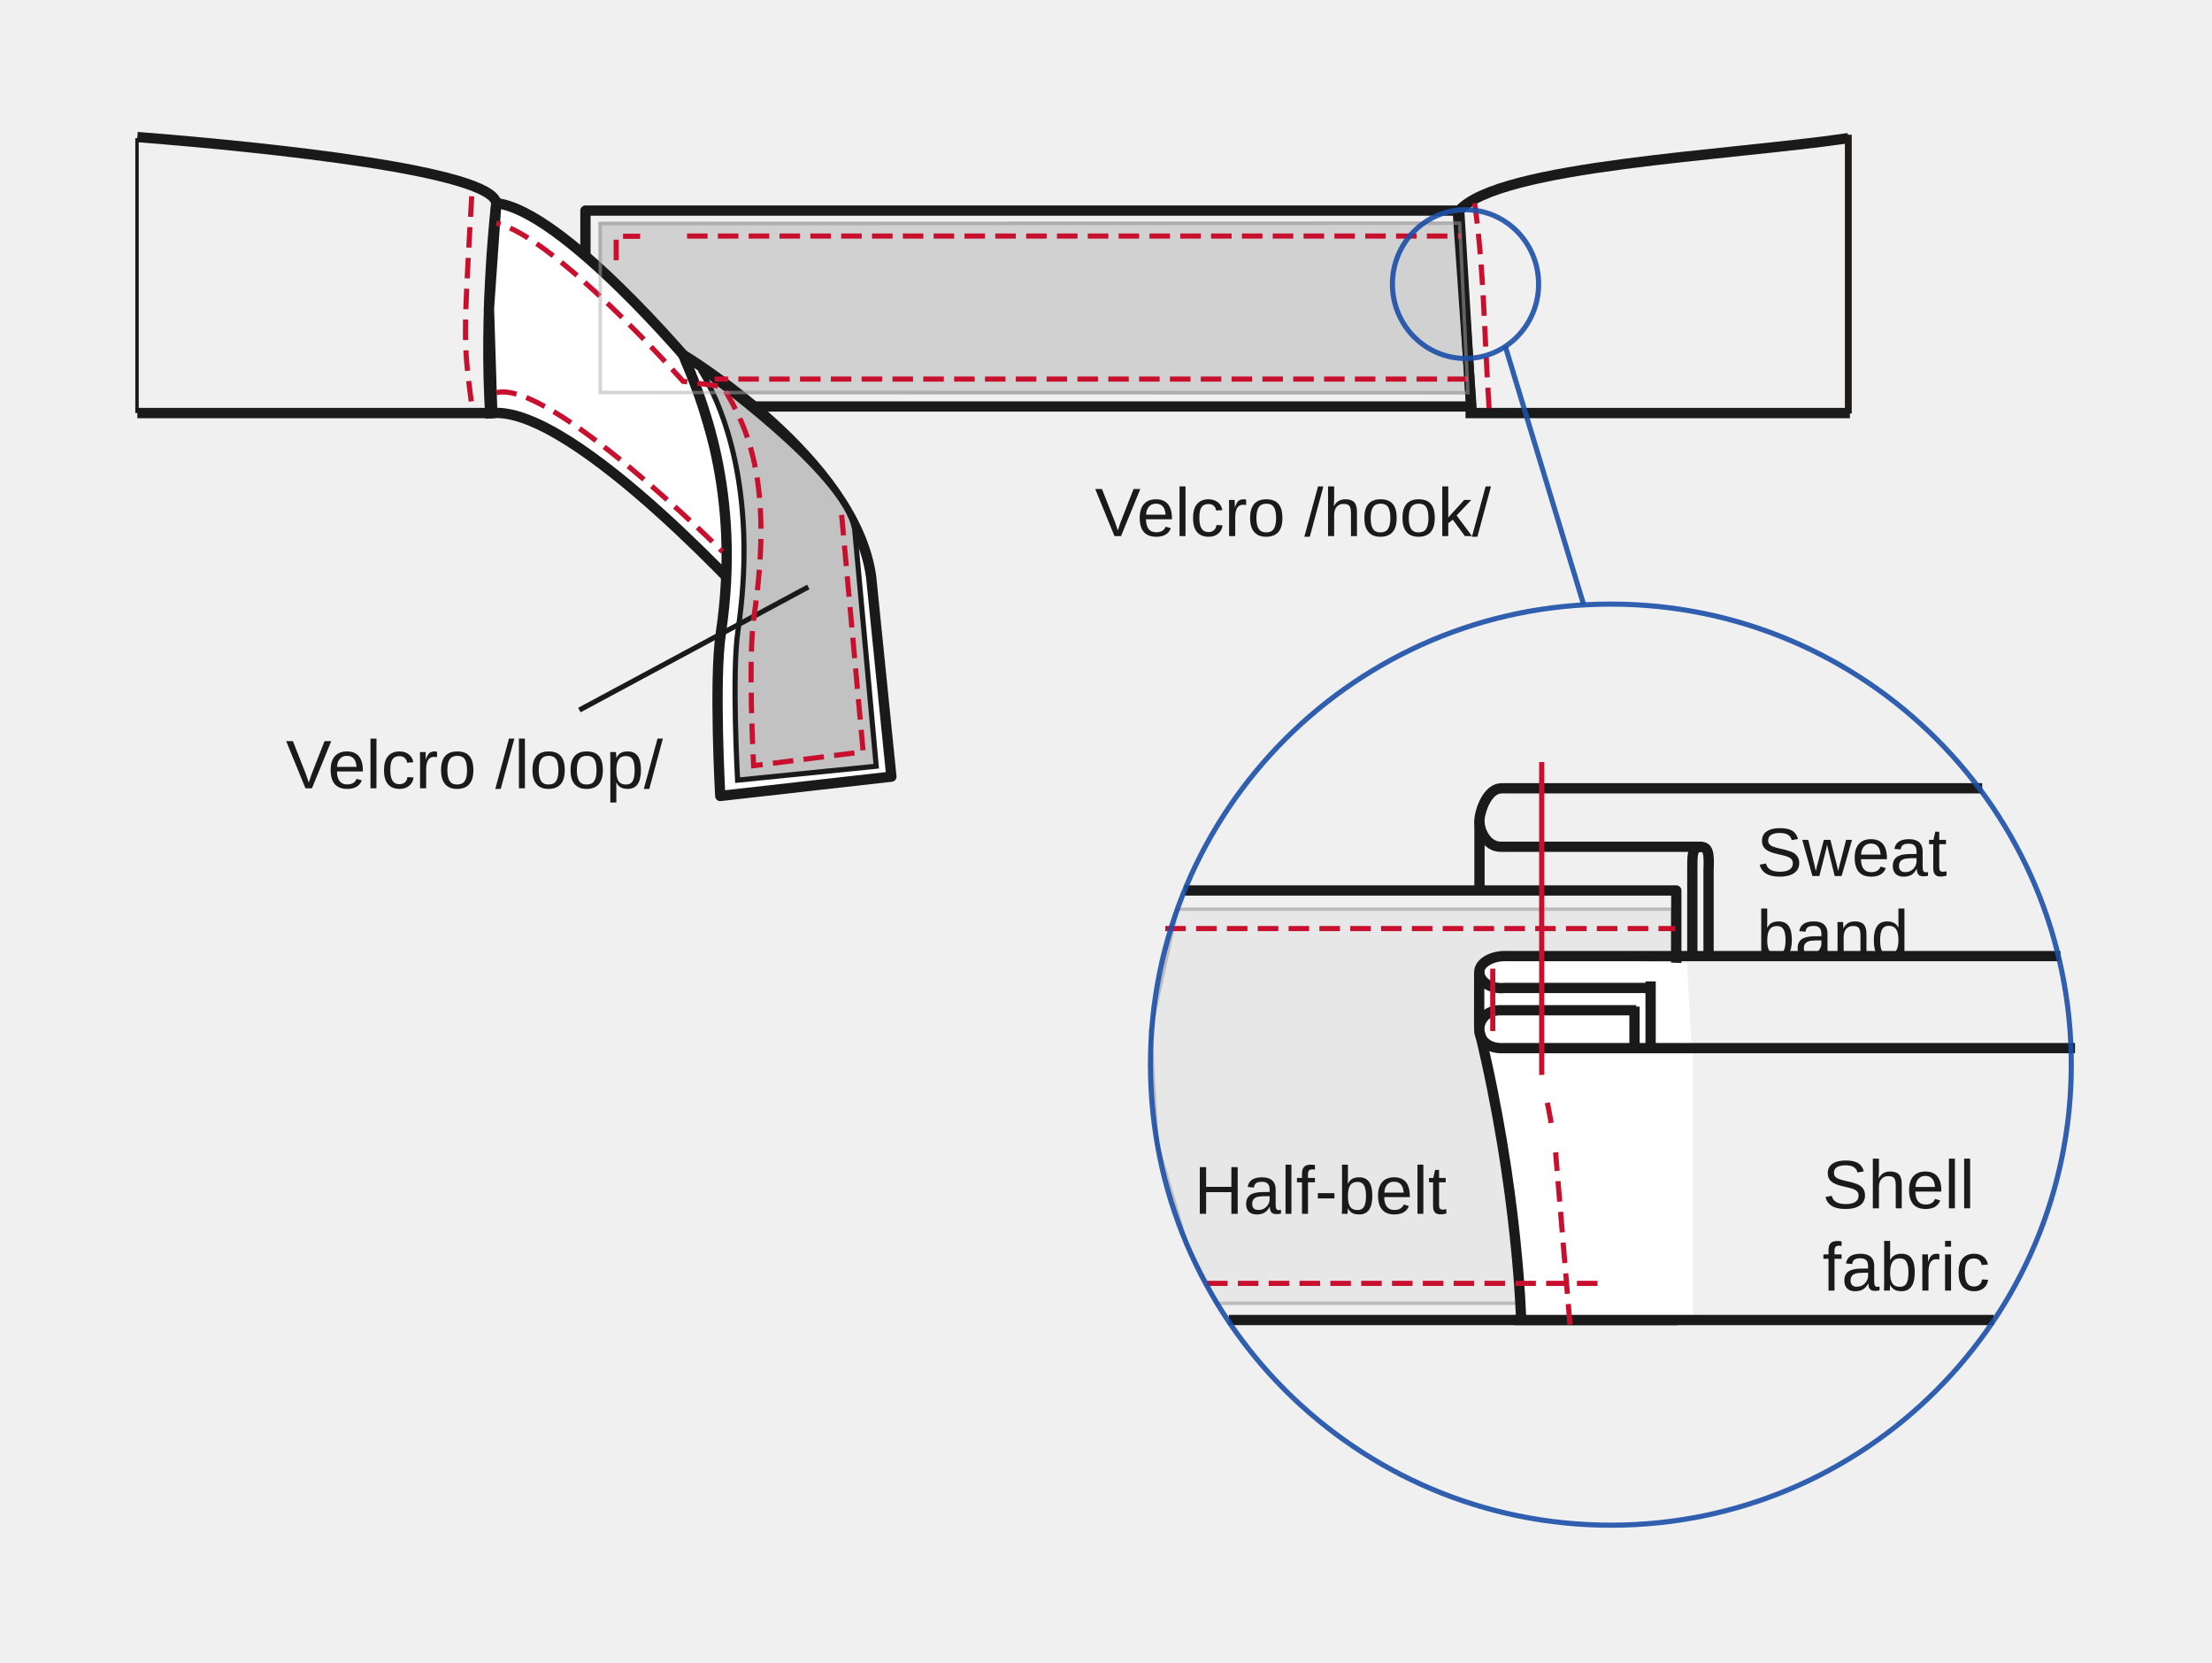
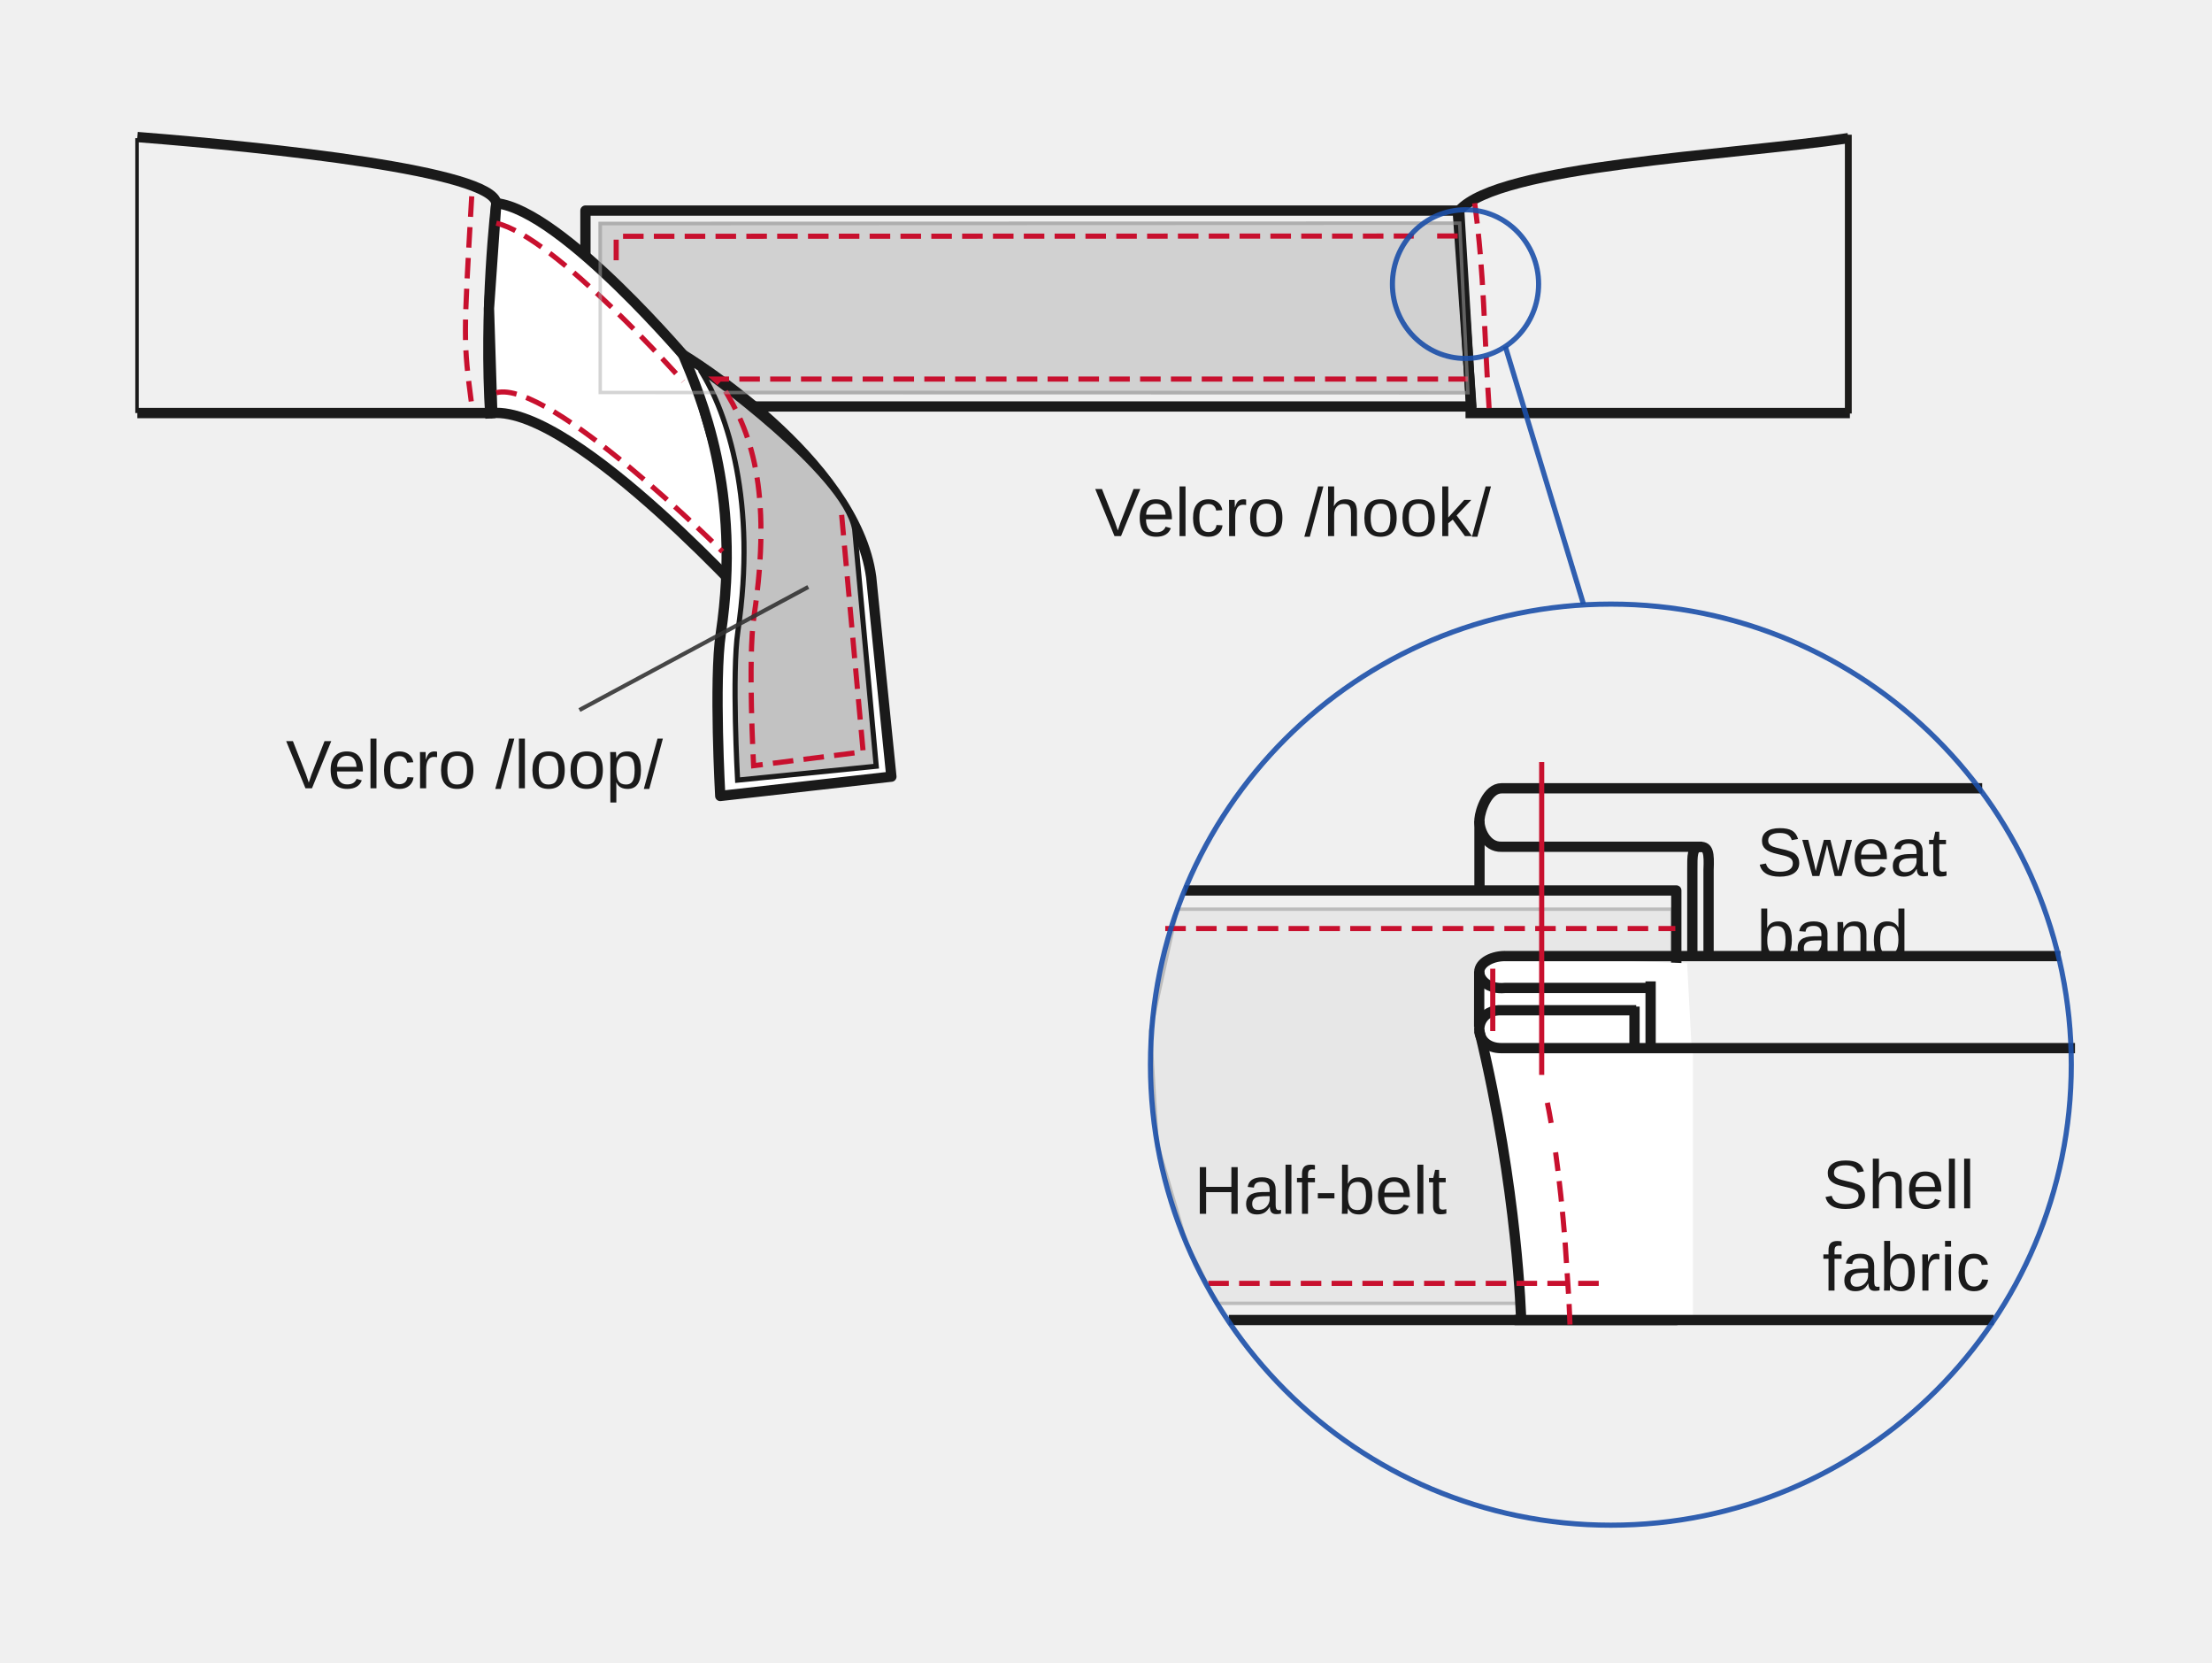
<svg xmlns="http://www.w3.org/2000/svg" viewBox="4.47 2.76 322.90 242.58">
  <g id="role-break_line" data-role="break_line">
    <path d="M 24.47 63.04 L 24.47 22.92" style="stroke:#1A1A1A;stroke-width:0.5;stroke-dasharray:none;fill:none;stroke-linecap:butt;opacity:1" data-role="break_line" data-elem-key="e4fd24e1a21c989f" data-group-key="break_line|#1a1a1a|none|0.8|false" />
  </g>
  <g id="role-fill_fabric_gray" data-role="fill_fabric_gray">
    <path d="M 92.09 60.04 L 218.75 60.07 L 217.55 35.33 L 92.09 35.38 L 92.09 60.04 Z" style="stroke:#888888;stroke-width:0.5;stroke-dasharray:none;fill:#BDBDBD;opacity:0.6" data-role="fill_fabric_gray" data-elem-key="a23ec159e5a93dfa" data-group-key="fill_fabric_gray|none|#a6a8ab|0.0|false" />
  </g>
  <g id="role-contour_outer" data-role="contour_outer">
    <path d="M 219.26 62.08 L 217.26 33.49 L 89.93 33.49 L 89.93 62.08 Z" style="stroke:#1A1A1A;stroke-width:1.5;stroke-dasharray:none;fill:none;stroke-linecap:butt;stroke-linejoin:round;opacity:1" data-role="contour_outer" data-elem-key="cc5adfbb5ea10774" data-group-key="contour_outer|#1a1a1a|none|1.5|false" />
  </g>
  <g id="role-stitch_edge" data-role="stitch_edge">
    <path d="M 94.42 54.24 L 94.42 50.74" style="stroke:#C8102E;stroke-width:0.75;stroke-dasharray:none;fill:none;stroke-linecap:butt;opacity:1" data-role="stitch_edge" data-elem-key="f9d306645ec9aed9" data-group-key="stitch_edge|#e02020|none|1.0|false" />
    <path d="M 105.12 58.08 L 101.62 58.08" style="stroke:#C8102E;stroke-width:0.75;stroke-dasharray:none;fill:none;stroke-linecap:butt;opacity:1" data-role="stitch_edge" data-elem-key="56561ccd7e280de8" data-group-key="stitch_edge|#e02020|none|1.0|false" />
  </g>
  <g id="role-contour_outer" data-role="contour_outer">
    <path d="M 24.52 22.76 C 44.23 24.31 76.33 27.71 76.92 32.41 C 76.92 32.41 75.03 47.98 76.07 63.82" style="stroke:#1A1A1A;stroke-width:1.5;stroke-dasharray:none;fill:none;stroke-linecap:butt;stroke-linejoin:round;opacity:1" data-role="contour_outer" data-elem-key="750ee6752fa72b44" data-group-key="contour_outer|#1a1a1a|none|1.5|false" />
    <path d="M 219.26 63.04 L 217.48 33.49 C 223.30 26.90 256.73 25.50 274.28 22.92" style="stroke:#1A1A1A;stroke-width:1.5;stroke-dasharray:none;fill:none;stroke-linecap:butt;stroke-linejoin:round;opacity:1" data-role="contour_outer" data-elem-key="2fc2e1b641baed39" data-group-key="contour_outer|#1a1a1a|none|1.5|false" />
    <path d="M 76.33 63.04 L 24.52 63.04" style="stroke:#1A1A1A;stroke-width:1.5;stroke-dasharray:none;fill:none;stroke-linecap:butt;stroke-linejoin:round;opacity:1" data-role="contour_outer" data-elem-key="3990475dc2365428" data-group-key="contour_outer|#1a1a1a|none|1.5|false" />
    <path d="M 274.51 63.04 L 218.40 63.04" style="stroke:#1A1A1A;stroke-width:1.5;stroke-dasharray:none;fill:none;stroke-linecap:butt;stroke-linejoin:round;opacity:1" data-role="contour_outer" data-elem-key="c2b548ebc46188c2" data-group-key="contour_outer|#1a1a1a|none|1.5|false" />
  </g>
  <g id="role-hw_zipper_tape" data-role="hw_zipper_tape">
    <path d="M 274.28 22.92 L 274.28 62.61" style="stroke:#1D1C1A;stroke-width:1.0;stroke-dasharray:none;fill:none;stroke-linecap:square;opacity:1" data-role="hw_zipper_tape" data-elem-key="97f5021b24bd05da" data-group-key="hw_zipper_tape|#1a1a1a|none|0.8|false" />
  </g>
  <g id="role-fill_white_detail" data-role="fill_white_detail">
    <path d="M 115.98 92.74 C 115.98 92.74 88.53 62.02 76.33 63.04 L 75.85 47.78 L 76.92 32.41 C 86.58 33.49 105.35 55.88 105.35 55.88 L 115.98 92.74 Z" style="stroke:#1A1A1A;stroke-width:1.5;stroke-dasharray:none;fill:#FFFFFF;stroke-linecap:butt;stroke-linejoin:round;opacity:1" data-role="fill_white_detail" data-elem-key="190ac3e07f3e2c73" data-group-key="fill_white_detail|#1a1a1a|#ffffff|1.5|false" />
    <path d="M 134.59 116.10 L 109.61 118.92 C 109.61 118.92 108.67 102.06 109.69 95.22 C 112.79 74.36 106.69 60.54 104.19 54.53 C 104.19 54.53 129.31 69.62 131.64 86.98 L 134.59 116.10 Z" style="stroke:#1A1A1A;stroke-width:1.5;stroke-dasharray:none;fill:#FFFFFF;stroke-linecap:butt;stroke-linejoin:round;opacity:1" data-role="fill_white_detail" data-elem-key="40703d47e4cb87ce" data-group-key="fill_white_detail|#1a1a1a|#ffffff|1.5|false" />
  </g>
  <g id="role-fill_velcro_loop" data-role="fill_velcro_loop">
    <path d="M 132.38 114.58 L 112.14 116.61 C 112.14 116.61 111.28 100.96 112.19 94.84 C 114.97 76.16 110.71 63.05 106.69 56.76 C 106.69 56.76 127.75 71.72 129.23 80.00 L 132.38 114.58 Z" style="stroke:#1A1A1A;stroke-width:0.75;stroke-dasharray:none;fill:#C2C2C2;opacity:1" data-role="fill_velcro_loop" data-elem-key="bfff058d1b1e933b" data-group-key="fill_velcro_loop|#1a1a1a|#6c6d6f|1.0|false" />
-     <path d="M 122.46 88.42 L 89.05 106.38 Z" style="stroke:#1A1A1A;stroke-width:0.75;stroke-dasharray:none;fill:#C2C2C2;opacity:1" data-role="fill_velcro_loop" data-elem-key="58682710339eff9b" data-group-key="fill_velcro_loop|#1a1a1a|#1a1a1a|0.8|false" />
  </g>
  <g id="role-fill_interlining" data-role="fill_interlining">
    <path d="M 176.33 135.44 L 172.41 153.23 L 173.39 169.63 L 177.68 184.25 L 182.13 192.96 L 248.56 192.96 L 248.56 135.44 L 176.33 135.44 Z" style="stroke:#888888;stroke-width:0.5;stroke-dasharray:none;fill:#DDDDDD;opacity:0.5" data-role="fill_interlining" data-elem-key="d7e736b61b77581c" data-group-key="fill_interlining|#1a1a1a|#a6a8ab|1.0|false" />
  </g>
  <g id="role-contour_outer" data-role="contour_outer">
    <path d="M 177.38 132.71 L 249.17 132.71 L 249.17 195.40 L 183.85 195.40" style="stroke:#1A1A1A;stroke-width:1.5;stroke-dasharray:none;fill:none;stroke-linecap:butt;stroke-linejoin:round;opacity:1" data-role="contour_outer" data-elem-key="0dc5bea006022ee9" data-group-key="contour_outer|#1a1a1a|none|1.5|false" />
  </g>
  <g id="role-stitch_edge" data-role="stitch_edge">
    <path d="M 248.06 190.05 L 244.56 190.05" style="stroke:#C8102E;stroke-width:0.75;stroke-dasharray:none;fill:none;stroke-linecap:butt;opacity:1" data-role="stitch_edge" data-elem-key="ed6eba69751f9437" data-group-key="stitch_edge|#e02020|none|1.0|false" />
  </g>
  <g id="role-fill_white_detail" data-role="fill_white_detail">
    <path d="M 251.60 195.31 L 227.21 194.99 L 224.90 175.21 L 221.11 152.81 L 220.67 144.16 L 222.19 142.28 L 250.75 143.33 L 251.42 155.98 L 251.60 155.72 L 251.60 195.31 Z" style="stroke:none;stroke-width:0;stroke-dasharray:none;fill:#FFFFFF;opacity:1" data-role="fill_white_detail" data-elem-key="dd6952bbc2939f24" data-group-key="fill_white_detail|none|#ffffff|0.0|false" />
  </g>
  <g id="role-contour_outer" data-role="contour_outer">
    <path d="M 243.32 150.19 L 223.64 150.19 C 221.41 150.10 220.28 151.72 220.42 153.22 C 220.53 154.51 221.58 155.72 223.65 155.72 L 307.37 155.72" style="stroke:#1A1A1A;stroke-width:1.5;stroke-dasharray:none;fill:none;stroke-linecap:butt;stroke-linejoin:round;opacity:1" data-role="contour_outer" data-elem-key="e0f4c8fcc145daf9" data-group-key="contour_outer|#1a1a1a|none|1.5|false" />
    <path d="M 243.07 156.16 L 243.07 149.66" style="stroke:#1A1A1A;stroke-width:1.5;stroke-dasharray:none;fill:none;stroke-linecap:butt;stroke-linejoin:round;opacity:1" data-role="contour_outer" data-elem-key="33db10e7b2a9e7a6" data-group-key="contour_outer|#1a1a1a|none|1.5|false" />
    <path d="M 305.24 142.29 L 224.46 142.29 C 222.41 142.18 220.41 143.21 220.41 144.61 C 220.41 145.72 221.69 147.17 224.14 146.94 L 245.64 146.94" style="stroke:#1A1A1A;stroke-width:1.5;stroke-dasharray:none;fill:none;stroke-linecap:butt;stroke-linejoin:round;opacity:1" data-role="contour_outer" data-elem-key="8bdb9c5a3322b3a0" data-group-key="contour_outer|#1a1a1a|none|1.5|false" />
  </g>
  <g id="role-stitch_edge" data-role="stitch_edge">
    <path d="M 222.38 153.23 L 222.38 144.13" style="stroke:#C8102E;stroke-width:0.75;stroke-dasharray:none;fill:none;stroke-linecap:butt;opacity:1" data-role="stitch_edge" data-elem-key="0310480b0b739dde" data-group-key="stitch_edge|#e02020|none|1.0|false" />
  </g>
  <g id="role-contour_outer" data-role="contour_outer">
    <path d="M 245.42 155.98 L 245.42 145.98" style="stroke:#1A1A1A;stroke-width:1.5;stroke-dasharray:none;fill:none;stroke-linecap:butt;stroke-linejoin:round;opacity:1" data-role="contour_outer" data-elem-key="f390bb0ec5914f33" data-group-key="contour_outer|#1a1a1a|none|1.5|false" />
    <path d="M 220.44 132.05 L 220.44 122.57" style="stroke:#1A1A1A;stroke-width:1.5;stroke-dasharray:none;fill:none;stroke-linecap:butt;stroke-linejoin:round;opacity:1" data-role="contour_outer" data-elem-key="d32fc601b207c800" data-group-key="contour_outer|#1a1a1a|none|1.5|false" />
    <path d="M 220.39 152.63 L 220.40 144.53" style="stroke:#1A1A1A;stroke-width:1.5;stroke-dasharray:none;fill:none;stroke-linecap:butt;stroke-linejoin:round;opacity:1" data-role="contour_outer" data-elem-key="b588822714b7728f" data-group-key="contour_outer|#1a1a1a|none|1.5|false" />
    <path d="M 295.50 195.40 L 225.55 195.40" style="stroke:#1A1A1A;stroke-width:1.5;stroke-dasharray:none;fill:none;stroke-linecap:butt;stroke-linejoin:round;opacity:1" data-role="contour_outer" data-elem-key="72c2616aaa14c6cf" data-group-key="contour_outer|#1a1a1a|none|1.5|false" />
    <path d="M 226.52 195.40 C 226.52 195.40 226.06 176.38 220.41 153.15" style="stroke:#1A1A1A;stroke-width:1.5;stroke-dasharray:none;fill:none;stroke-linecap:butt;stroke-linejoin:round;opacity:1" data-role="contour_outer" data-elem-key="8e6e80e5bbaf8d40" data-group-key="contour_outer|#1a1a1a|none|1.5|false" />
    <path d="M 253.88 141.89 L 253.88 129.72 C 253.99 127.22 253.83 126.33 252.69 126.35 C 251.46 126.37 251.51 127.56 251.51 129.74 L 251.51 141.91" style="stroke:#1A1A1A;stroke-width:1.5;stroke-dasharray:none;fill:none;stroke-linecap:butt;stroke-linejoin:round;opacity:1" data-role="contour_outer" data-elem-key="88689cee8c5b38d6" data-group-key="contour_outer|#1a1a1a|none|1.5|false" />
    <path d="M 252.93 126.33 L 223.66 126.33 C 221.43 126.42 220.30 123.80 220.44 122.30 C 220.55 121.01 221.60 117.80 223.67 117.80 L 293.82 117.80" style="stroke:#1A1A1A;stroke-width:1.5;stroke-dasharray:none;fill:none;stroke-linecap:butt;stroke-linejoin:round;opacity:1" data-role="contour_outer" data-elem-key="f31b490871ce092a" data-group-key="contour_outer|#1a1a1a|none|1.5|false" />
  </g>
  <g id="role-stitch_edge" data-role="stitch_edge">
    <path d="M 229.52 159.63 L 229.52 113.97" style="stroke:#C8102E;stroke-width:0.75;stroke-dasharray:none;fill:none;stroke-linecap:butt;opacity:1" data-role="stitch_edge" data-elem-key="c6b70500409262fa" data-group-key="stitch_edge|#e02020|none|1.0|false" />
  </g>
  <g id="role-stitch_thru" data-role="stitch_thru">
-     <path d="M 104.76 37.21 L 217.76 37.21" style="stroke:#C8102E;stroke-width:0.75;stroke-dasharray:3 1.5;fill:none;stroke-linecap:butt;opacity:1" data-role="stitch_thru" data-elem-key="974aff334bca8c4d" data-elem-keys="974aff334bca8c4d,5ce15579ab708cd5" data-group-key="stitch_thru|#e02020|none|1.0|true" data-group-keys="stitch_thru|#e02020|none|1.0|true,stitch_edge|#e02020|none|1.0|false" />
-     <path d="M 218.75 58.08 L 108.79 58.08" style="stroke:#C8102E;stroke-width:0.75;stroke-dasharray:3 1.5;fill:none;stroke-linecap:butt;opacity:1" data-role="stitch_thru" data-elem-key="12c4d2e94833a215" data-elem-keys="12c4d2e94833a215,4635740ae402671f" data-group-key="stitch_edge|#e02020|none|1.0|false" data-group-keys="stitch_edge|#e02020|none|1.0|false,stitch_thru|#e02020|none|1.0|true" />
+     <path d="M 214.26 37.20 L 217.76 37.20" style="stroke:#C8102E;stroke-width:0.75;stroke-dasharray:3 1.5;fill:none;stroke-linecap:butt;opacity:1" data-role="stitch_thru" data-elem-key="5ce15579ab708cd5" data-group-key="stitch_edge|#e02020|none|1.0|false" />
    <path d="M 174.57 138.27 L 249.03 138.27" style="stroke:#C8102E;stroke-width:0.75;stroke-dasharray:3 1.5;fill:none;stroke-linecap:butt;opacity:1" data-role="stitch_thru" data-elem-key="7893cb308164a722" data-elem-keys="7893cb308164a722,4ad5c86270e50c11,2ef80e50f15750a0" data-group-key="stitch_edge|#e02020|none|1.0|false" data-group-keys="stitch_edge|#e02020|none|1.0|false,stitch_thru|#e02020|none|1.0|true" />
-     <path d="M 180.67 190.05 L 237.85 190.05" style="stroke:#C8102E;stroke-width:0.75;stroke-dasharray:3 1.5;fill:none;stroke-linecap:butt;opacity:1" data-role="stitch_thru" data-elem-key="4bbe00497b6af279" data-elem-keys="4bbe00497b6af279,b6b49e9319e798fe" data-group-key="stitch_edge|#e02020|none|1.0|false" data-group-keys="stitch_edge|#e02020|none|1.0|false,stitch_thru|#e02020|none|1.0|true" />
-     <path d="M 94.42 40.74 L 94.42 37.24 L 97.92 37.24" style="stroke:#C8102E;stroke-width:0.75;stroke-dasharray:3 1.5;fill:none;stroke-linecap:butt;opacity:1" data-role="stitch_thru" data-elem-key="ee8fbcecde4b5800" data-group-key="stitch_edge|#e02020|none|1.0|false" />
    <path d="M 73.33 31.41 C 72.11 52.54 72.11 52.54 73.33 61.85" style="stroke:#C8102E;stroke-width:0.75;stroke-dasharray:3 1.5;fill:none;stroke-linecap:butt;opacity:1" data-role="stitch_thru" data-elem-key="930af3f3b0416fe7" data-group-key="stitch_thru|#e02020|none|2.0|true" />
    <path d="M 219.74 32.41 C 221.15 42.76 221.08 50.96 221.88 62.92" style="stroke:#C8102E;stroke-width:0.75;stroke-dasharray:3 1.5;fill:none;stroke-linecap:butt;opacity:1" data-role="stitch_thru" data-elem-key="e9d8ba3ca087a511" data-group-key="stitch_thru|#e02020|none|2.0|true" />
-     <path d="M 127.33 77.90 L 130.47 112.48 L 114.48 114.50 C 114.48 114.50 113.62 98.86 114.53 92.74 C 117.31 74.06 113.96 65.47 109.95 59.18 L 104.19 58.41 C 104.19 58.41 85.42 37.24 76.92 35.33" style="stroke:#C8102E;stroke-width:0.75;stroke-dasharray:3 1.5;fill:none;stroke-linecap:butt;opacity:1" data-role="stitch_thru" data-elem-key="19eef4cf049798de" data-elem-keys="19eef4cf049798de,e4195c57d46943b1" data-group-key="stitch_thru|#e02020|none|1.0|true" />
+     <path d="M 127.33 77.90 L 130.47 112.48 L 114.48 114.50 C 114.48 114.50 113.62 98.86 114.53 92.74 C 117.31 74.06 113.96 65.47 109.95 59.18 L 108.79 58.08 L 207.91 58.08 L 215.25 58.08 L 218.75 58.08" style="stroke:#C8102E;stroke-width:0.75;stroke-dasharray:3 1.5;fill:none;stroke-linecap:butt;opacity:1" data-role="stitch_thru" data-elem-key="19eef4cf049798de" data-elem-keys="19eef4cf049798de,12c4d2e94833a215,4635740ae402671f" data-group-key="stitch_thru|#e02020|none|1.0|true" data-group-keys="stitch_thru|#e02020|none|1.0|true,stitch_edge|#e02020|none|1.0|false" />
+     <path d="M 76.92 35.33 C 85.42 37.24 104.19 58.41 104.19 58.41" style="stroke:#C8102E;stroke-width:0.75;stroke-dasharray:3 1.5;fill:none;stroke-linecap:butt;opacity:1" data-role="stitch_thru" data-elem-key="e4195c57d46943b1" data-group-key="stitch_thru|#e02020|none|1.0|true" />
    <path d="M 76.92 60.07 C 84.64 58.08 109.94 83.26 109.94 83.26" style="stroke:#C8102E;stroke-width:0.75;stroke-dasharray:3 1.5;fill:none;stroke-linecap:butt;opacity:1" data-role="stitch_thru" data-elem-key="6580cbcb5e334550" data-group-key="stitch_thru|#e02020|none|1.0|true" />
    <path d="M 230.90 166.64 C 230.69 165.40 230.47 164.25 230.25 163.20" style="stroke:#C8102E;stroke-width:0.75;stroke-dasharray:3 1.5;fill:none;stroke-linecap:butt;opacity:1" data-role="stitch_thru" data-elem-key="5105d51e97d9c445" data-group-key="stitch_edge|#e02020|none|1.0|false" />
-     <path d="M 233.65 196.06 L 231.55 170.93" style="stroke:#C8102E;stroke-width:0.75;stroke-dasharray:3 1.5;fill:none;stroke-linecap:butt;opacity:1" data-role="stitch_thru" data-elem-key="166907bff68df851" data-elem-keys="166907bff68df851,b5a784bb9e8d15f5" data-group-key="stitch_edge|#e02020|none|1.0|false" data-group-keys="stitch_edge|#e02020|none|1.0|false,stitch_thru|#e02020|none|1.0|true" />
+     <path d="M 233.65 196.06 C 233.61 194.92 233.56 193.75 233.50 192.56 L 232.93 183.89 C 232.57 179.39 232.10 174.91 231.55 170.93" style="stroke:#C8102E;stroke-width:0.75;stroke-dasharray:3 1.5;fill:none;stroke-linecap:butt;opacity:1" data-role="stitch_thru" data-elem-key="166907bff68df851" data-elem-keys="166907bff68df851,b5a784bb9e8d15f5" data-group-key="stitch_edge|#e02020|none|1.0|false" data-group-keys="stitch_edge|#e02020|none|1.0|false,stitch_thru|#e02020|none|1.0|true" />
+     <path d="M 237.85 190.05 L 187.52 190.05 L 184.17 190.05 L 180.67 190.05" style="stroke:#C8102E;stroke-width:0.75;stroke-dasharray:3 1.5;fill:none;stroke-linecap:butt;opacity:1" data-role="stitch_thru" data-elem-key="4bbe00497b6af279" data-elem-keys="4bbe00497b6af279,b6b49e9319e798fe" data-group-key="stitch_edge|#e02020|none|1.0|false" data-group-keys="stitch_edge|#e02020|none|1.0|false,stitch_thru|#e02020|none|1.0|true" />
+     <path d="M 94.42 40.74 L 94.42 37.24 L 97.92 37.24 L 104.76 37.24 L 210.84 37.21" style="stroke:#C8102E;stroke-width:0.75;stroke-dasharray:3 1.5;fill:none;stroke-linecap:butt;opacity:1" data-role="stitch_thru" data-elem-key="974aff334bca8c4d" data-elem-keys="974aff334bca8c4d,ee8fbcecde4b5800" data-group-key="stitch_thru|#e02020|none|1.0|true" data-group-keys="stitch_thru|#e02020|none|1.0|true,stitch_edge|#e02020|none|1.0|false" />
  </g>
  <g id="role-unknown" data-role="unknown">
    <path d="M 92.09 60.04 L 92.09 35.38 L 217.55 35.33 L 218.75 60.07 Z" style="stroke:#AAAAAA;stroke-width:0.5;stroke-dasharray:none;fill:none;opacity:0.5" data-role="unknown" data-elem-key="3e2e794697fa1576" data-group-key="unknown|#1a1a1a|none|1.0|false" />
  </g>
  <g id="role-arrow" data-role="arrow">
    <path d="M 194.06 52.66 L 183.15 69.18 Z" style="stroke:none;stroke-width:0;stroke-dasharray:none;fill:#1A1A1A;opacity:1" data-role="arrow" data-elem-key="a93e464c7aa2077a" data-group-key="arrow|#1a1a1a|#1a1a1a|0.8|false" />
+   </g>
+   <g id="role-callout_line" data-role="callout_line">
+     <path d="M 122.46 88.42 L 89.05 106.38" style="stroke:#333333;stroke-width:0.6;stroke-dasharray:none;fill:none;stroke-linecap:butt;opacity:0.9" data-role="callout_line" data-elem-key="58682710339eff9b" data-group-key="fill_velcro_loop|#1a1a1a|#1a1a1a|0.8|false" />
  </g>
  <g id="role-callout_zoom" data-role="callout_zoom">
    <path d="M 306.83 158.13 C 306.83 195.25 276.74 225.34 239.62 225.34 C 202.50 225.34 172.41 195.25 172.41 158.13 C 172.41 121.01 202.50 90.92 239.62 90.92 C 276.74 90.92 306.83 121.01 306.83 158.13" style="stroke:#1B4FA8;stroke-width:0.75;stroke-dasharray:none;fill:none;stroke-linecap:butt;opacity:0.9" data-role="callout_zoom" data-elem-key="995322808042158e" data-group-key="callout_zoom|#1b4fa8|none|1.0|false" />
    <path d="M 235.62 90.92 L 224.21 53.32" style="stroke:#1B4FA8;stroke-width:0.75;stroke-dasharray:none;fill:none;stroke-linecap:butt;opacity:0.9" data-role="callout_zoom" data-elem-key="a57183a50a9c6026" data-group-key="callout_zoom|#1b4fa8|none|1.0|false" />
    <path d="M 229.07 44.22 C 229.07 50.21 224.30 55.07 218.40 55.07 C 212.51 55.07 207.73 50.21 207.73 44.22 C 207.73 38.23 212.51 33.37 218.40 33.37 C 224.30 33.37 229.07 38.23 229.07 44.22" style="stroke:#1B4FA8;stroke-width:0.75;stroke-dasharray:none;fill:none;stroke-linecap:butt;opacity:0.9" data-role="callout_zoom" data-elem-key="0aaff0339dfd8821" data-group-key="callout_zoom|#1b4fa8|none|1.0|false" />
  </g>
  <g id="role-label" data-role="label" data-trace-ignore="1">
    <text x="164.3" y="81.0" font-family="Arial, sans-serif" font-size="10.0" fill="#1A1A1A">Velcro /hook/</text>
    <text x="46.2" y="117.8" font-family="Arial, sans-serif" font-size="10.0" fill="#1A1A1A">Velcro /loop/</text>
    <text x="270.5" y="179.1" font-family="Arial, sans-serif" font-size="10.0" fill="#1A1A1A">Shell</text>
    <text x="270.5" y="191.1" font-family="Arial, sans-serif" font-size="10.0" fill="#1A1A1A">fabric</text>
    <text x="260.9" y="130.6" font-family="Arial, sans-serif" font-size="10.0" fill="#1A1A1A">Sweat</text>
    <text x="260.9" y="142.6" font-family="Arial, sans-serif" font-size="10.0" fill="#1A1A1A">band</text>
    <text x="178.8" y="179.9" font-family="Arial, sans-serif" font-size="9.9" fill="#1A1A1A">Half-belt</text>
  </g>
</svg>
